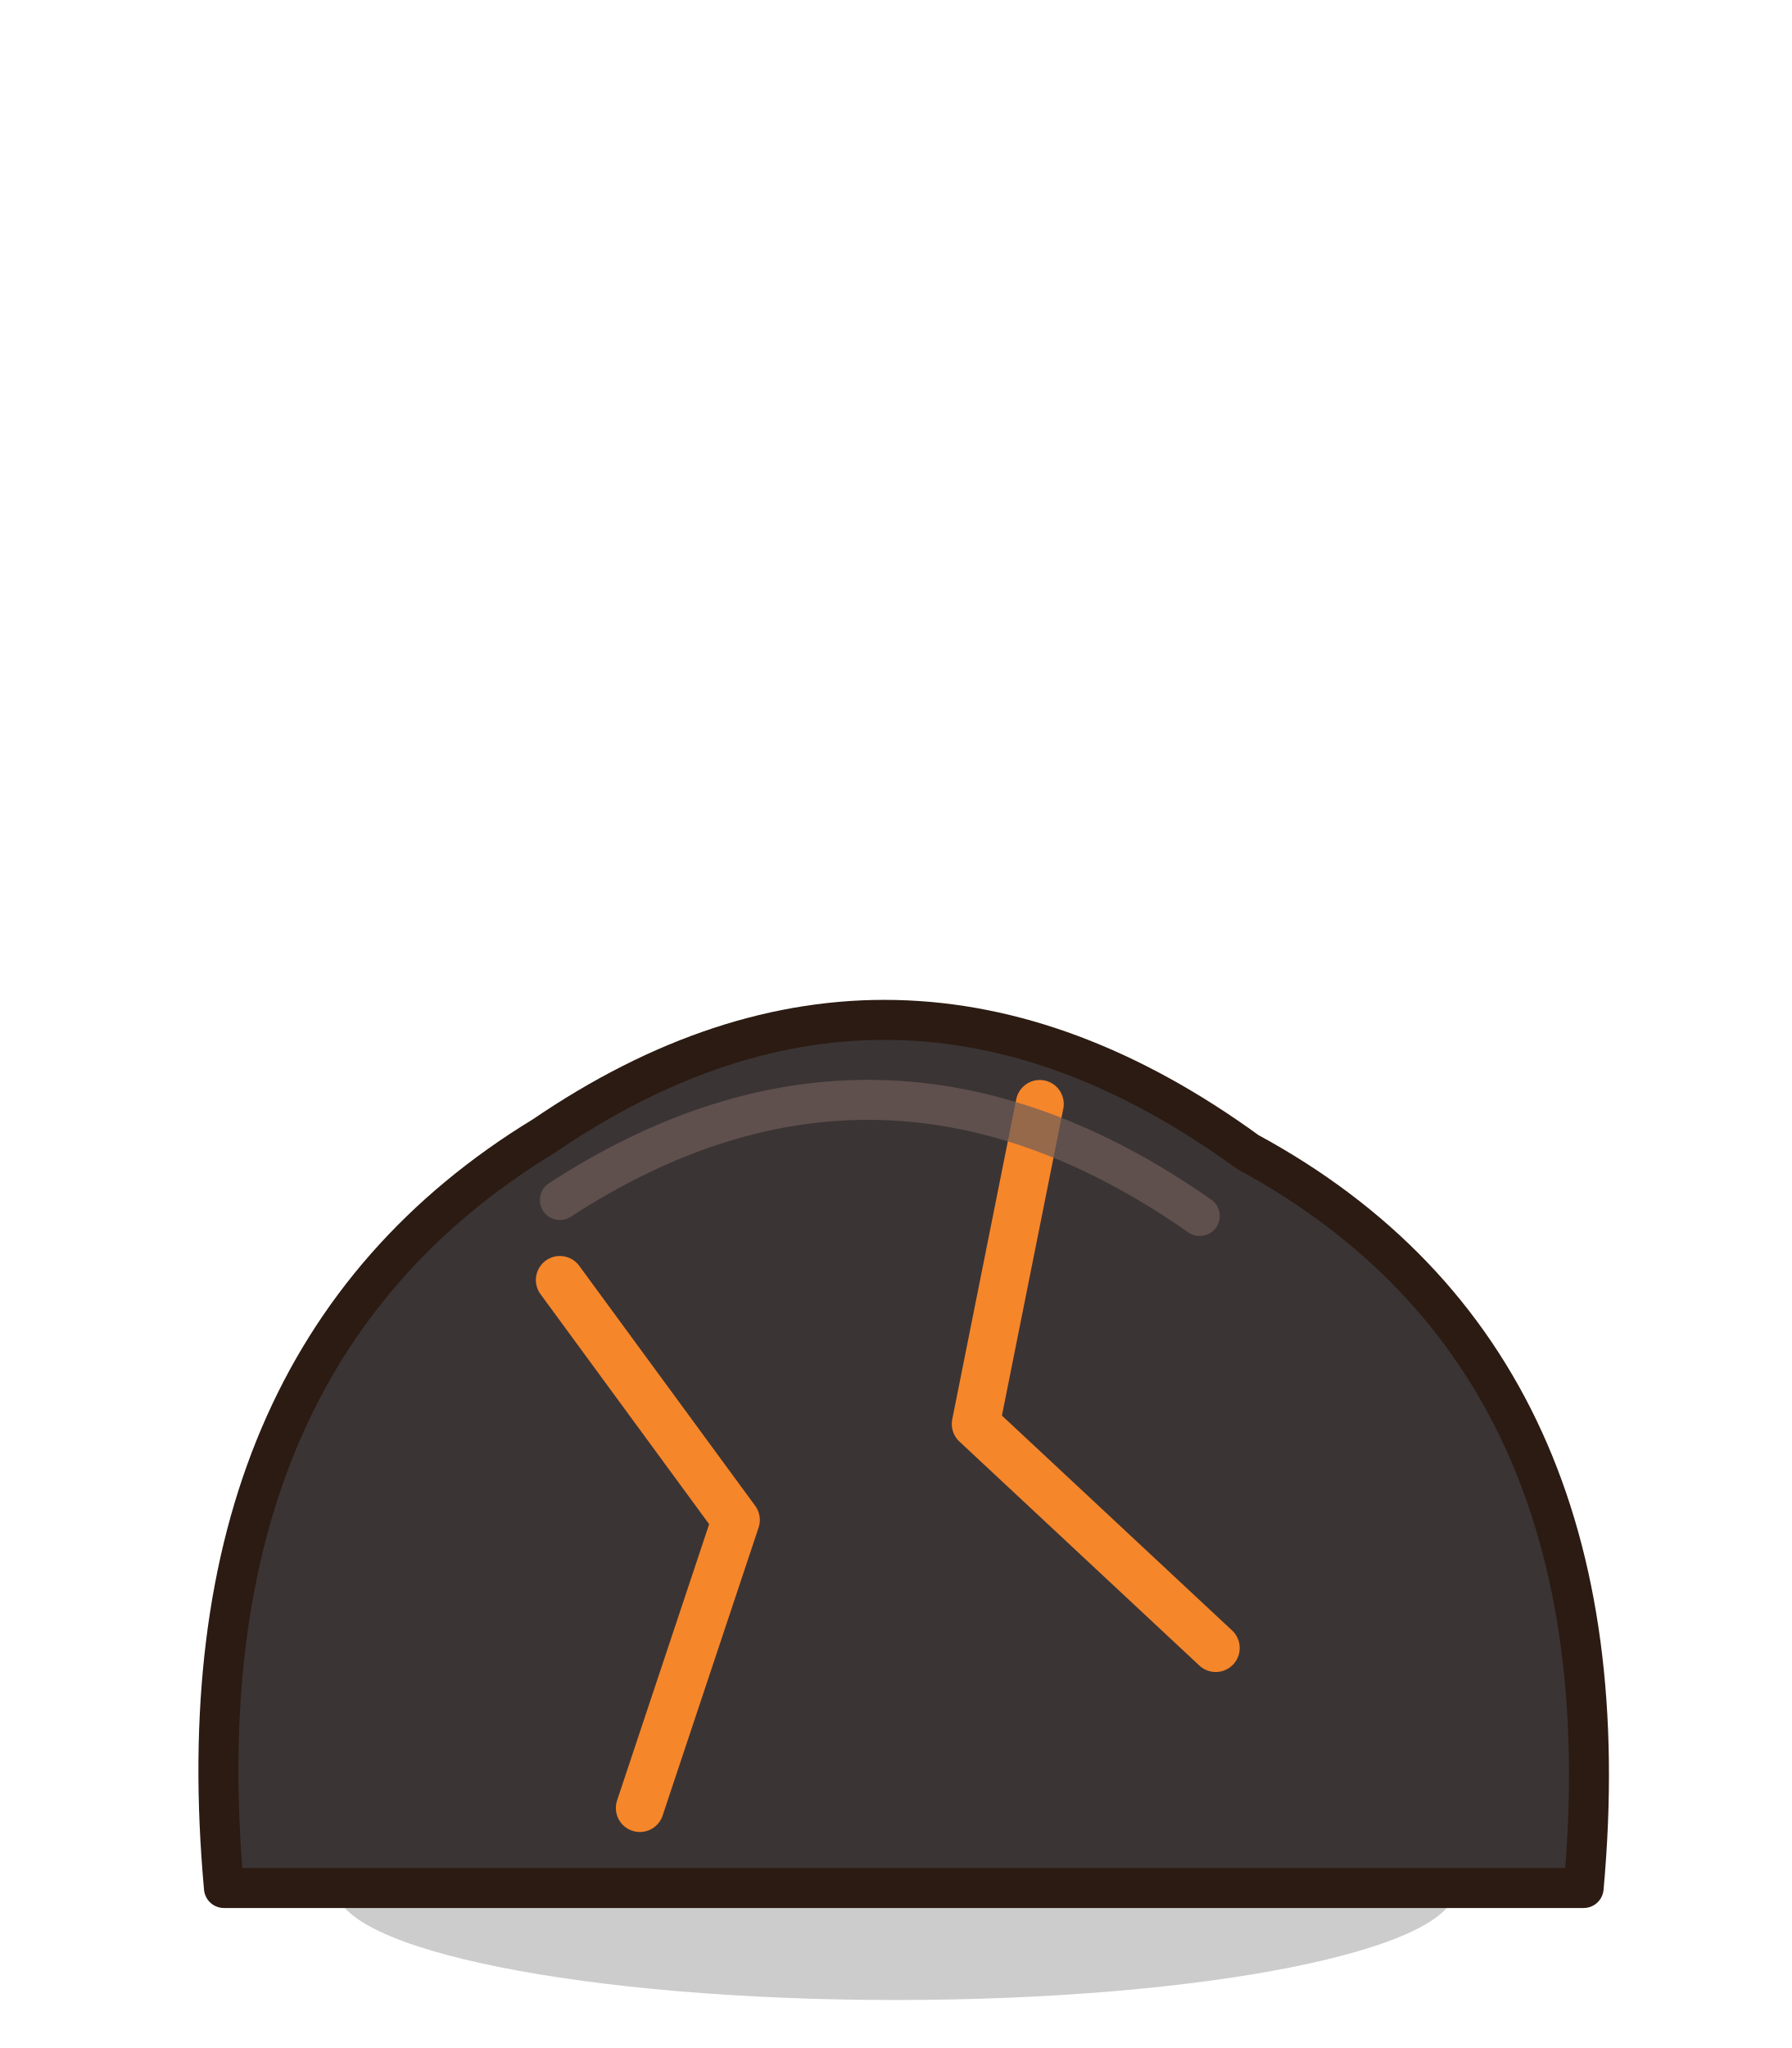
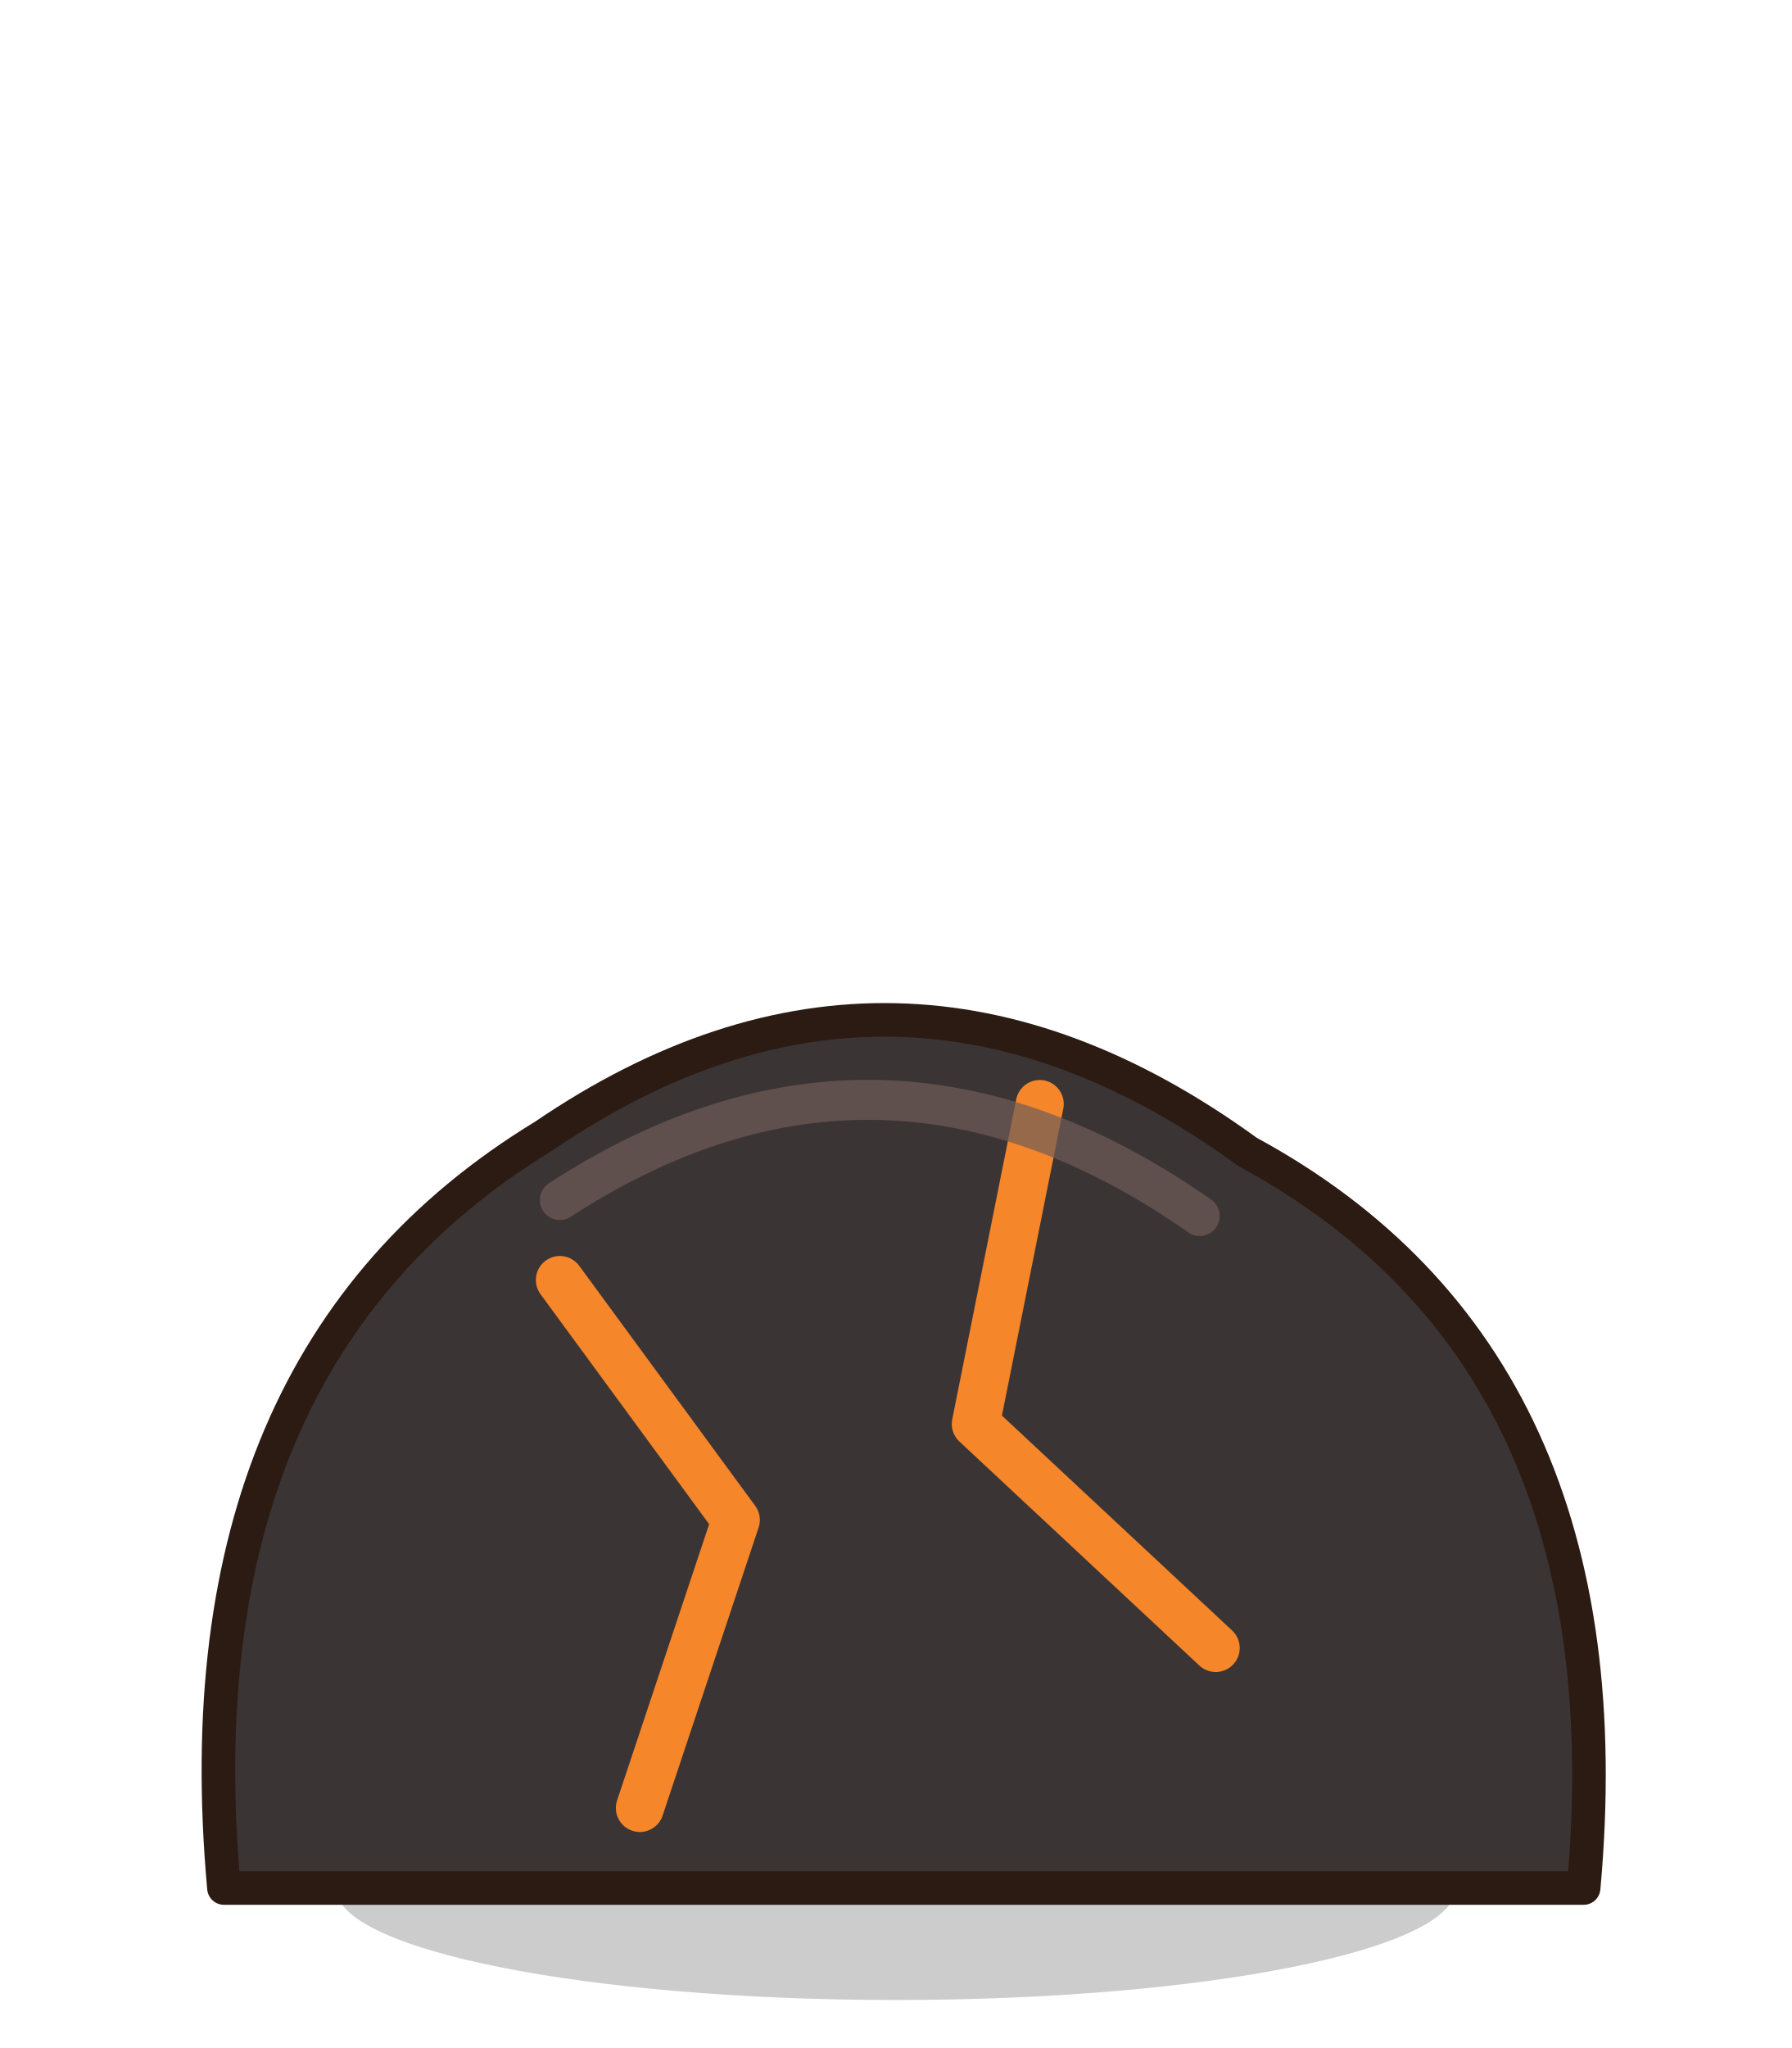
<svg xmlns="http://www.w3.org/2000/svg" viewBox="0 0 224 256" width="224" height="256">
  <defs>
    <linearGradient id="stone" x1="0" y1="0" x2="1" y2="0">
      <stop offset="0.00" stop-color="#d6cebd" />
      <stop offset="0.50" stop-color="#ada591" />
      <stop offset="1.00" stop-color="#80776a" />
    </linearGradient>
    <linearGradient id="stoneB" x1="0" y1="0" x2="1" y2="0">
      <stop offset="0.00" stop-color="#d4dcee" />
      <stop offset="0.50" stop-color="#a3aecb" />
      <stop offset="1.00" stop-color="#6e7a9c" />
    </linearGradient>
    <linearGradient id="stoneD" x1="0" y1="0" x2="1" y2="0">
      <stop offset="0.00" stop-color="#8a8a9a" />
      <stop offset="0.50" stop-color="#5d5c6d" />
      <stop offset="1.00" stop-color="#3c3b49" />
    </linearGradient>
    <linearGradient id="wood" x1="0" y1="0" x2="0" y2="1">
      <stop offset="0.00" stop-color="#c48f52" />
      <stop offset="1.00" stop-color="#7d512b" />
    </linearGradient>
    <linearGradient id="roofG" x1="0" y1="0" x2="1" y2="1">
      <stop offset="0.00" stop-color="#86d25f" />
      <stop offset="1.00" stop-color="#2d7a34" />
    </linearGradient>
    <linearGradient id="roofR" x1="0" y1="0" x2="1" y2="1">
      <stop offset="0.00" stop-color="#ee6a58" />
      <stop offset="1.00" stop-color="#9c2a22" />
    </linearGradient>
    <linearGradient id="roofP" x1="0" y1="0" x2="1" y2="1">
      <stop offset="0.00" stop-color="#a67ae8" />
      <stop offset="1.00" stop-color="#4a2c98" />
    </linearGradient>
    <linearGradient id="steel" x1="0" y1="0" x2="1" y2="1">
      <stop offset="0.00" stop-color="#eef2f6" />
      <stop offset="0.50" stop-color="#b3bcc7" />
      <stop offset="1.00" stop-color="#7a8593" />
    </linearGradient>
    <linearGradient id="gold" x1="0" y1="0" x2="1" y2="1">
      <stop offset="0.00" stop-color="#ffe27a" />
      <stop offset="1.00" stop-color="#c8901a" />
    </linearGradient>
    <linearGradient id="blue" x1="0" y1="0" x2="1" y2="1">
      <stop offset="0.00" stop-color="#5b9be8" />
      <stop offset="1.00" stop-color="#1f4c9a" />
    </linearGradient>
    <linearGradient id="copper" x1="0" y1="0" x2="1" y2="1">
      <stop offset="0.00" stop-color="#f0b27a" />
      <stop offset="1.00" stop-color="#a35f2e" />
    </linearGradient>
    <linearGradient id="ice" x1="0" y1="0" x2="1" y2="1">
      <stop offset="0.00" stop-color="#f2fdff" />
      <stop offset="0.50" stop-color="#8fdcf5" />
      <stop offset="1.00" stop-color="#3d98cf" />
    </linearGradient>
    <linearGradient id="iron" x1="0" y1="0" x2="1" y2="1">
      <stop offset="0.00" stop-color="#7c7c88" />
      <stop offset="1.00" stop-color="#2f2f38" />
    </linearGradient>
    <linearGradient id="lava" x1="0" y1="0" x2="1" y2="1">
      <stop offset="0.00" stop-color="#ffd24a" />
      <stop offset="1.00" stop-color="#ff6a1a" />
    </linearGradient>
    <radialGradient id="goblin" cx="0.4" cy="0.35" r=".8">
      <stop offset="0.00" stop-color="#aee572" />
      <stop offset="1.00" stop-color="#4f9e32" />
    </radialGradient>
    <radialGradient id="orc" cx="0.4" cy="0.35" r=".8">
      <stop offset="0.00" stop-color="#6fae4a" />
      <stop offset="1.00" stop-color="#2f6a22" />
    </radialGradient>
    <radialGradient id="wolf" cx="0.4" cy="0.35" r=".8">
      <stop offset="0.00" stop-color="#b8bec9" />
      <stop offset="1.00" stop-color="#6c7380" />
    </radialGradient>
    <radialGradient id="ogre" cx="0.4" cy="0.35" r=".8">
      <stop offset="0.00" stop-color="#b27a4c" />
      <stop offset="1.00" stop-color="#6a4126" />
    </radialGradient>
    <radialGradient id="rock" cx="0.4" cy="0.35" r=".8">
      <stop offset="0.00" stop-color="#b9b9c2" />
      <stop offset="1.00" stop-color="#6a6a78" />
    </radialGradient>
    <radialGradient id="wisp" cx="0.4" cy="0.35" r=".8">
      <stop offset="0.00" stop-color="#ffffff" />
      <stop offset="0.50" stop-color="#9ae9ff" />
      <stop offset="1.00" stop-color="#2fa6e0" />
    </radialGradient>
    <radialGradient id="drake" cx="0.4" cy="0.35" r=".8">
      <stop offset="0.00" stop-color="#e8604e" />
      <stop offset="1.00" stop-color="#8c1c1c" />
    </radialGradient>
    <radialGradient id="bat" cx="0.4" cy="0.35" r=".8">
      <stop offset="0.00" stop-color="#8f5cc0" />
      <stop offset="1.00" stop-color="#4a2a68" />
    </radialGradient>
    <radialGradient id="ghost" cx="0.4" cy="0.35" r=".8">
      <stop offset="0.00" stop-color="#eaffff" />
      <stop offset="0.50" stop-color="#9bded6" />
      <stop offset="1.00" stop-color="#4fa8a0" />
    </radialGradient>
    <radialGradient id="orb" cx="0.4" cy="0.35" r=".8">
      <stop offset="0.00" stop-color="#ffffff" />
      <stop offset="0.50" stop-color="#d9a8ff" />
      <stop offset="1.00" stop-color="#8a4fe0" />
    </radialGradient>
    <radialGradient id="glowY" cx="0.4" cy="0.35" r=".8">
      <stop offset="0.00" stop-color="#fffbd0" />
      <stop offset="0.50" stop-color="#ffe14a" />
      <stop offset="1.00" stop-color="#ff9d1a" />
    </radialGradient>
    <radialGradient id="glowC" cx="0.4" cy="0.35" r=".8">
      <stop offset="0.00" stop-color="#ffffff" />
      <stop offset="0.50" stop-color="#a8f0ff" />
      <stop offset="1.00" stop-color="#2fb8e8" />
    </radialGradient>
+     <linearGradient id="s_stone" x1="0" y1="0" x2="0.25" y2="1">
+       <stop offset="0" stop-color="#cac4b4" />
+       <stop offset=".55" stop-color="#bdb5a1" />
+       <stop offset="1" stop-color="#999188" />
+     </linearGradient>
+     <linearGradient id="s_stoneB" x1="0" y1="0" x2="0.25" y2="1">
+       <stop offset="0" stop-color="#bbc4da" />
+       <stop offset=".55" stop-color="#aab5d1" />
+       <stop offset="1" stop-color="#8a91ae" />
+     </linearGradient>
+     <linearGradient id="s_stoneD" x1="0" y1="0" x2="0.25" y2="1">
+       <stop offset="0" stop-color="#838291" />
+       <stop offset=".55" stop-color="#646376" />
+       <stop offset="1" stop-color="#545167" />
+     </linearGradient>
+     <linearGradient id="s_wood" x1="0" y1="0" x2="0.25" y2="1">
+       <stop offset="0" stop-color="#b99065" />
+       <stop offset=".55" stop-color="#a8743f" />
+       <stop offset="1" stop-color="#895e3c" />
+     </linearGradient>
+     <linearGradient id="s_roofG" x1="0" y1="0" x2="0.25" y2="1">
+       <stop offset="0" stop-color="#75b36c" />
+       <stop offset=".55" stop-color="#52a047" />
+       <stop offset="1" stop-color="#468042" />
+     </linearGradient>
+     <linearGradient id="s_roofR" x1="0" y1="0" x2="0.25" y2="1">
+       <stop offset="0" stop-color="#d66e63" />
+       <stop offset=".55" stop-color="#cc4a3c" />
+       <stop offset="1" stop-color="#a53d39" />
+     </linearGradient>
+     <linearGradient id="s_roofP" x1="0" y1="0" x2="0.25" y2="1">
+       <stop offset="0" stop-color="#9779d5" />
+       <stop offset=".55" stop-color="#7d57cb" />
+       <stop offset="1" stop-color="#6747a9" />
+     </linearGradient>
+     <linearGradient id="s_steel" x1="0" y1="0" x2="0.25" y2="1">
+       <stop offset="0" stop-color="#c9d1d9" />
+       <stop offset=".55" stop-color="#bcc5d0" />
+       <stop offset="1" stop-color="#989dad" />
+     </linearGradient>
+     <linearGradient id="s_gold" x1="0" y1="0" x2="0.25" y2="1">
+       <stop offset="0" stop-color="#eec461" />
+       <stop offset=".55" stop-color="#eab53a" />
+       <stop offset="1" stop-color="#bc9138" />
+     </linearGradient>
+     <linearGradient id="s_blue" x1="0" y1="0" x2="0.25" y2="1">
+       <stop offset="0" stop-color="#6291d5" />
+       <stop offset=".55" stop-color="#3b76cb" />
+       <stop offset="1" stop-color="#3460a9" />
+     </linearGradient>
+     <linearGradient id="s_copper" x1="0" y1="0" x2="0.25" y2="1">
+       <stop offset="0" stop-color="#d6996d" />
+       <stop offset=".55" stop-color="#cc8048" />
+       <stop offset="1" stop-color="#a56743" />
+     </linearGradient>
+     <linearGradient id="s_ice" x1="0" y1="0" x2="0.25" y2="1">
+       <stop offset="0" stop-color="#a8e4f7" />
+       <stop offset=".55" stop-color="#92ddf5" />
+       <stop offset="1" stop-color="#78b0ca" />
+     </linearGradient>
+     <linearGradient id="s_iron" x1="0" y1="0" x2="0.25" y2="1">
+       <stop offset="0" stop-color="#7a7a83" />
+       <stop offset=".55" stop-color="#595964" />
+       <stop offset="1" stop-color="#4b4959" />
+     </linearGradient>
+     <linearGradient id="s_lava" x1="0" y1="0" x2="0.25" y2="1">
+       <stop offset="0" stop-color="#ffb359" />
+       <stop offset=".55" stop-color="#ffa030" />
+       <stop offset="1" stop-color="#cd8030" />
+     </linearGradient>
+     <linearGradient id="s_goblin" x1="0" y1="0" x2="0.25" y2="1">
+       <stop offset="0" stop-color="#99cf73" />
+       <stop offset=".55" stop-color="#80c350" />
+       <stop offset="1" stop-color="#6a9c49" />
+     </linearGradient>
+     <linearGradient id="s_orc" x1="0" y1="0" x2="0.25" y2="1">
+       <stop offset="0" stop-color="#6fa25a" />
+       <stop offset=".55" stop-color="#4b8b31" />
+       <stop offset="1" stop-color="#407031" />
+     </linearGradient>
+     <linearGradient id="s_wolf" x1="0" y1="0" x2="0.25" y2="1">
+       <stop offset="0" stop-color="#a5abb5" />
+       <stop offset=".55" stop-color="#8e96a3" />
+       <stop offset="1" stop-color="#74798a" />
+     </linearGradient>
+     <linearGradient id="s_ogre" x1="0" y1="0" x2="0.25" y2="1">
+       <stop offset="0" stop-color="#a57d60" />
+       <stop offset=".55" stop-color="#8f5c38" />
+       <stop offset="1" stop-color="#754b36" />
+     </linearGradient>
+     <linearGradient id="s_rock" x1="0" y1="0" x2="0.25" y2="1">
+       <stop offset="0" stop-color="#a3a3ad" />
+       <stop offset=".55" stop-color="#8c8c99" />
+       <stop offset="1" stop-color="#737182" />
+     </linearGradient>
+     <linearGradient id="s_wisp" x1="0" y1="0" x2="0.25" y2="1">
+       <stop offset="0" stop-color="#a9e6ff" />
+       <stop offset=".55" stop-color="#93e0ff" />
+       <stop offset="1" stop-color="#78b2d1" />
+     </linearGradient>
+     <linearGradient id="s_drake" x1="0" y1="0" x2="0.25" y2="1">
+       <stop offset="0" stop-color="#ce6156" />
+       <stop offset=".55" stop-color="#c23a2c" />
+       <stop offset="1" stop-color="#9d312d" />
+     </linearGradient>
+     <linearGradient id="s_bat" x1="0" y1="0" x2="0.25" y2="1">
+       <stop offset="0" stop-color="#8966a8" />
+       <stop offset=".55" stop-color="#6b4092" />
+       <stop offset="1" stop-color="#59357c" />
+     </linearGradient>
+     <linearGradient id="s_ghost" x1="0" y1="0" x2="0.25" y2="1">
+       <stop offset="0" stop-color="#bbece5" />
+       <stop offset=".55" stop-color="#aae7df" />
+       <stop offset="1" stop-color="#8ab8b9" />
+     </linearGradient>
+     <linearGradient id="s_orb" x1="0" y1="0" x2="0.25" y2="1">
+       <stop offset="0" stop-color="#d1aff5" />
+       <stop offset=".55" stop-color="#c59bf2" />
+       <stop offset="1" stop-color="#9f7cc7" />
+     </linearGradient>
+     <linearGradient id="s_glowY" x1="0" y1="0" x2="0.25" y2="1">
+       <stop offset="0" stop-color="#ffe76e" />
+       <stop offset=".55" stop-color="#ffe14a" />
+       <stop offset="1" stop-color="#cdb344" />
+     </linearGradient>
+     <linearGradient id="s_glowC" x1="0" y1="0" x2="0.25" y2="1">
+       <stop offset="0" stop-color="#99edff" />
+       <stop offset=".55" stop-color="#80e8ff" />
+       <stop offset="1" stop-color="#6ab8d1" />
+     </linearGradient>
  </defs>
-   <g stroke="#2b1b12" stroke-width="5" stroke-linejoin="round" stroke-linecap="round">
+   <g stroke="#2b1b12" stroke-width="4.2" stroke-linejoin="round" stroke-linecap="round">
    <ellipse cx="112" cy="236" rx="70" ry="14" fill="#000" opacity=".2" stroke="none" />
    <path d="M28 236 Q22 170 68 142 Q112 112 156 144 Q204 170 198 236 Z" fill="#3b3434" />
    <g fill="none" stroke="#ff8a2a" stroke-width="6" opacity=".95">
      <path d="M70 160 L92 190 L80 226 M130 138 L122 178 L152 206" />
    </g>
    <path d="M70 150 Q110 124 150 152" fill="none" stroke="#6e5c58" stroke-width="5" opacity=".7" />
  </g>
</svg>
